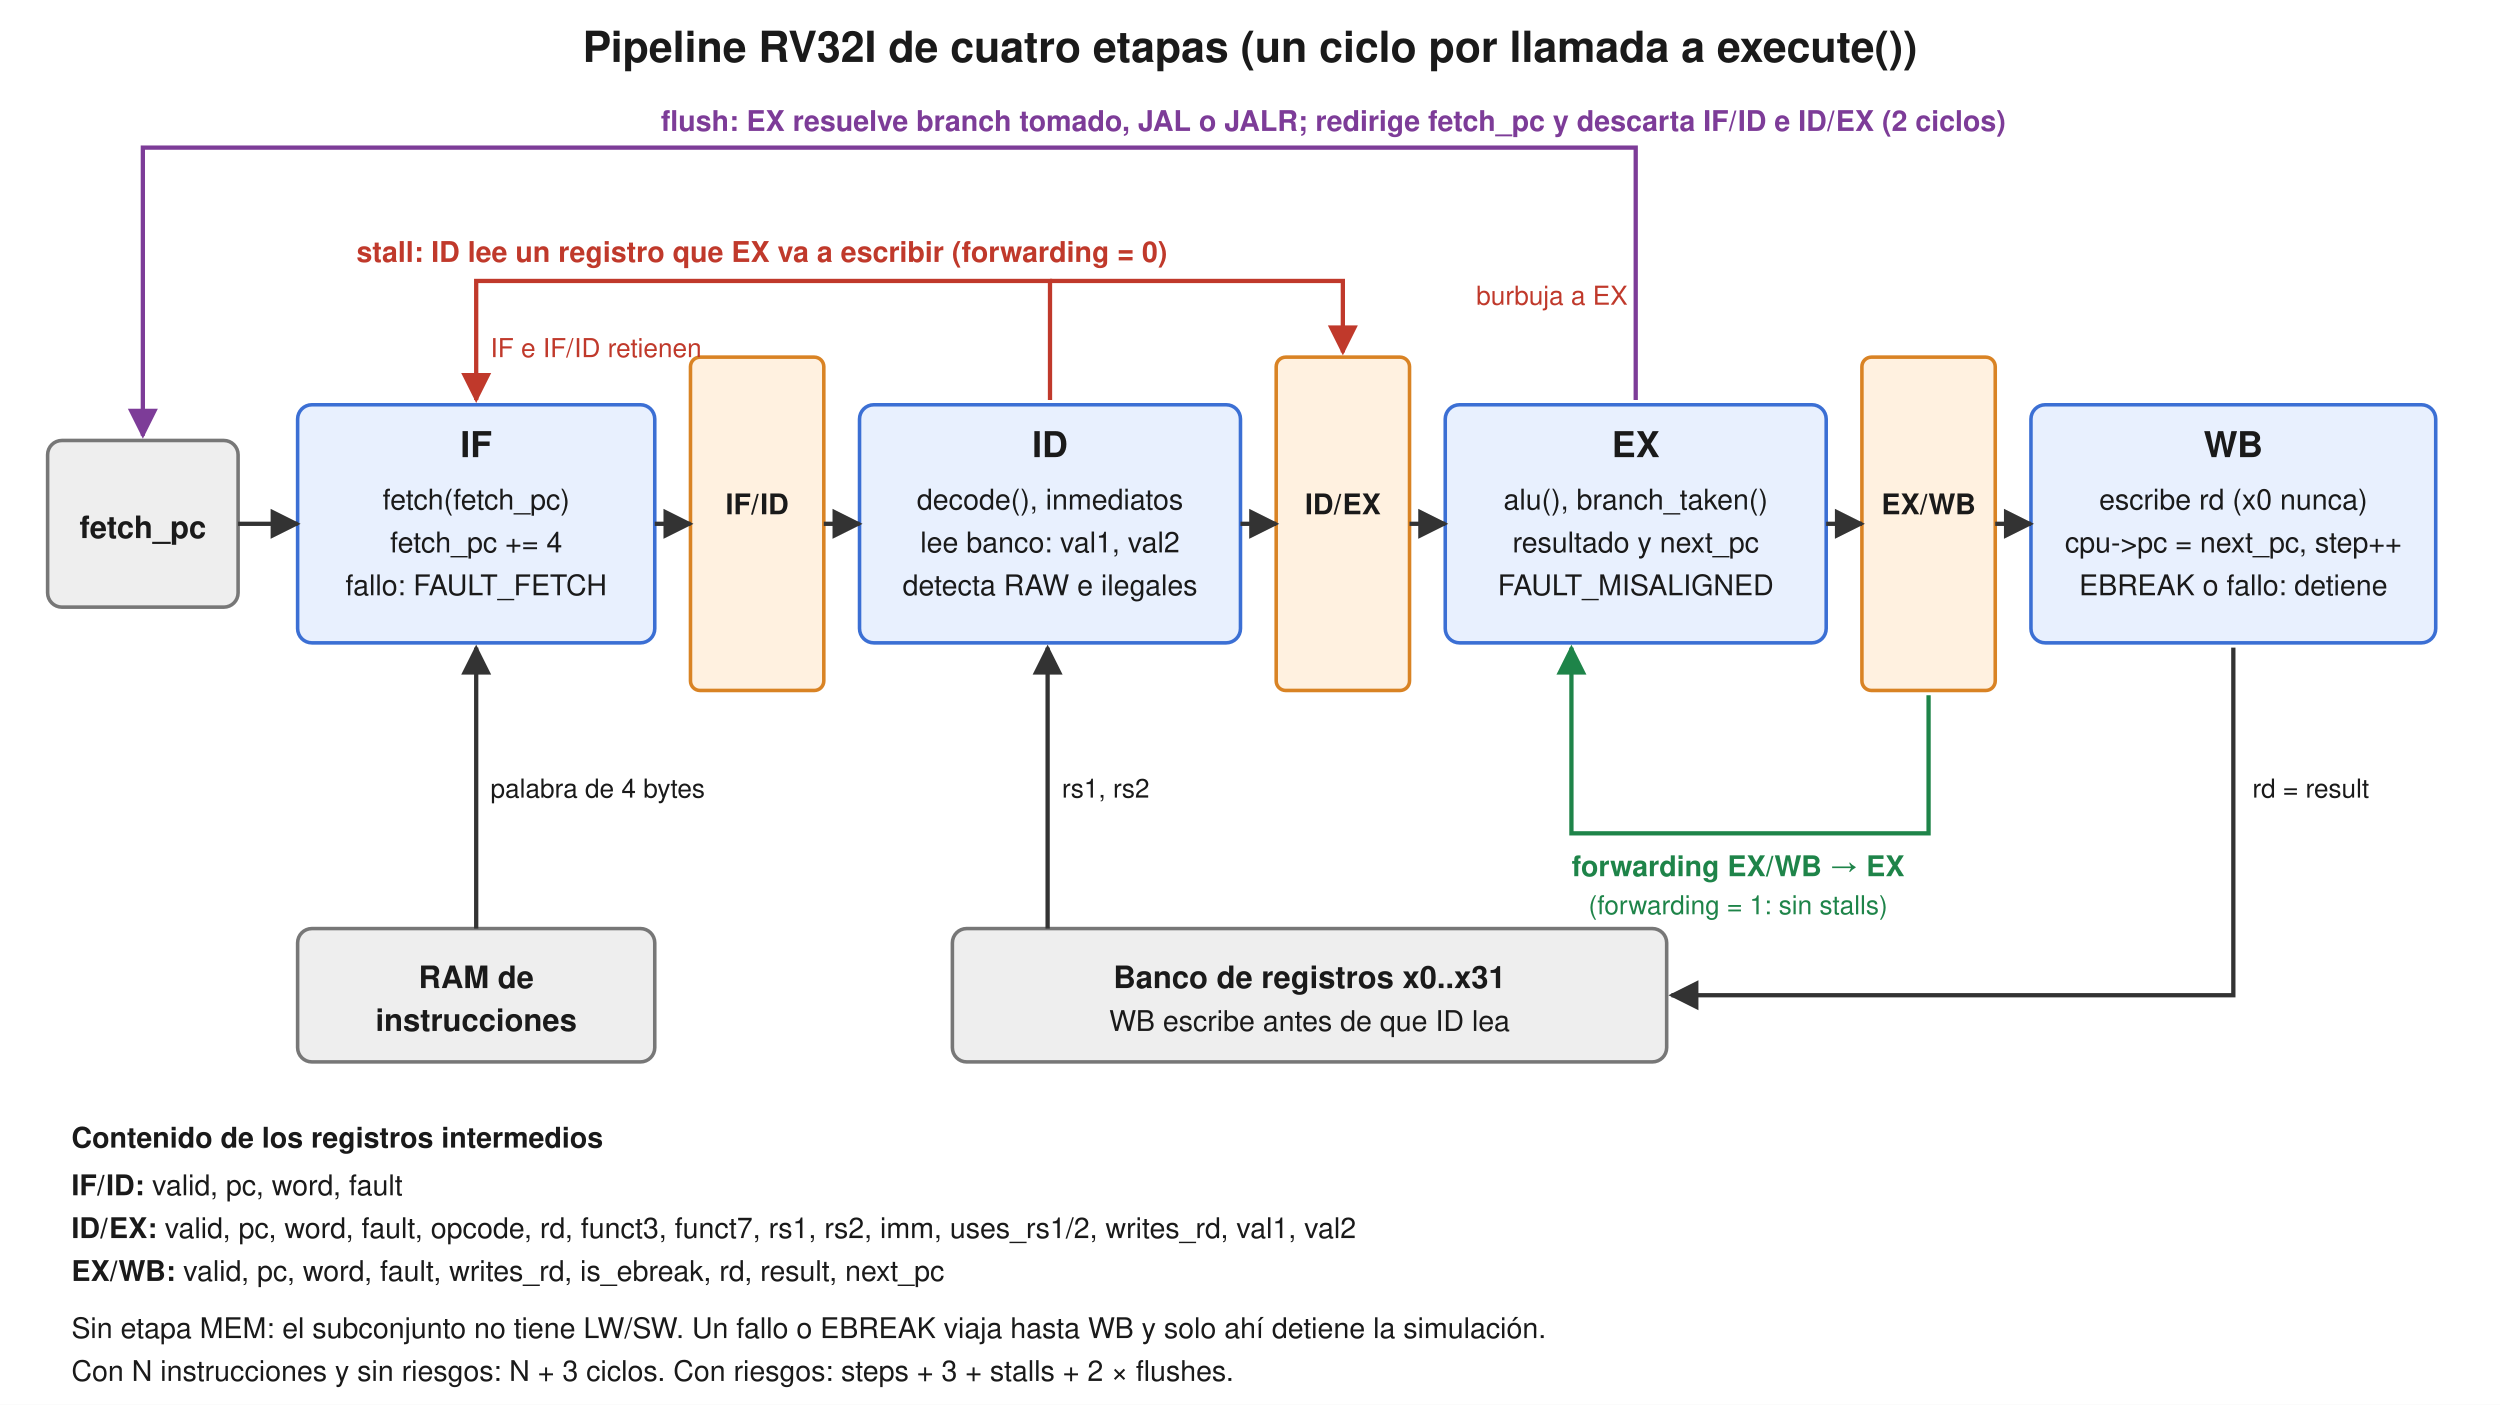
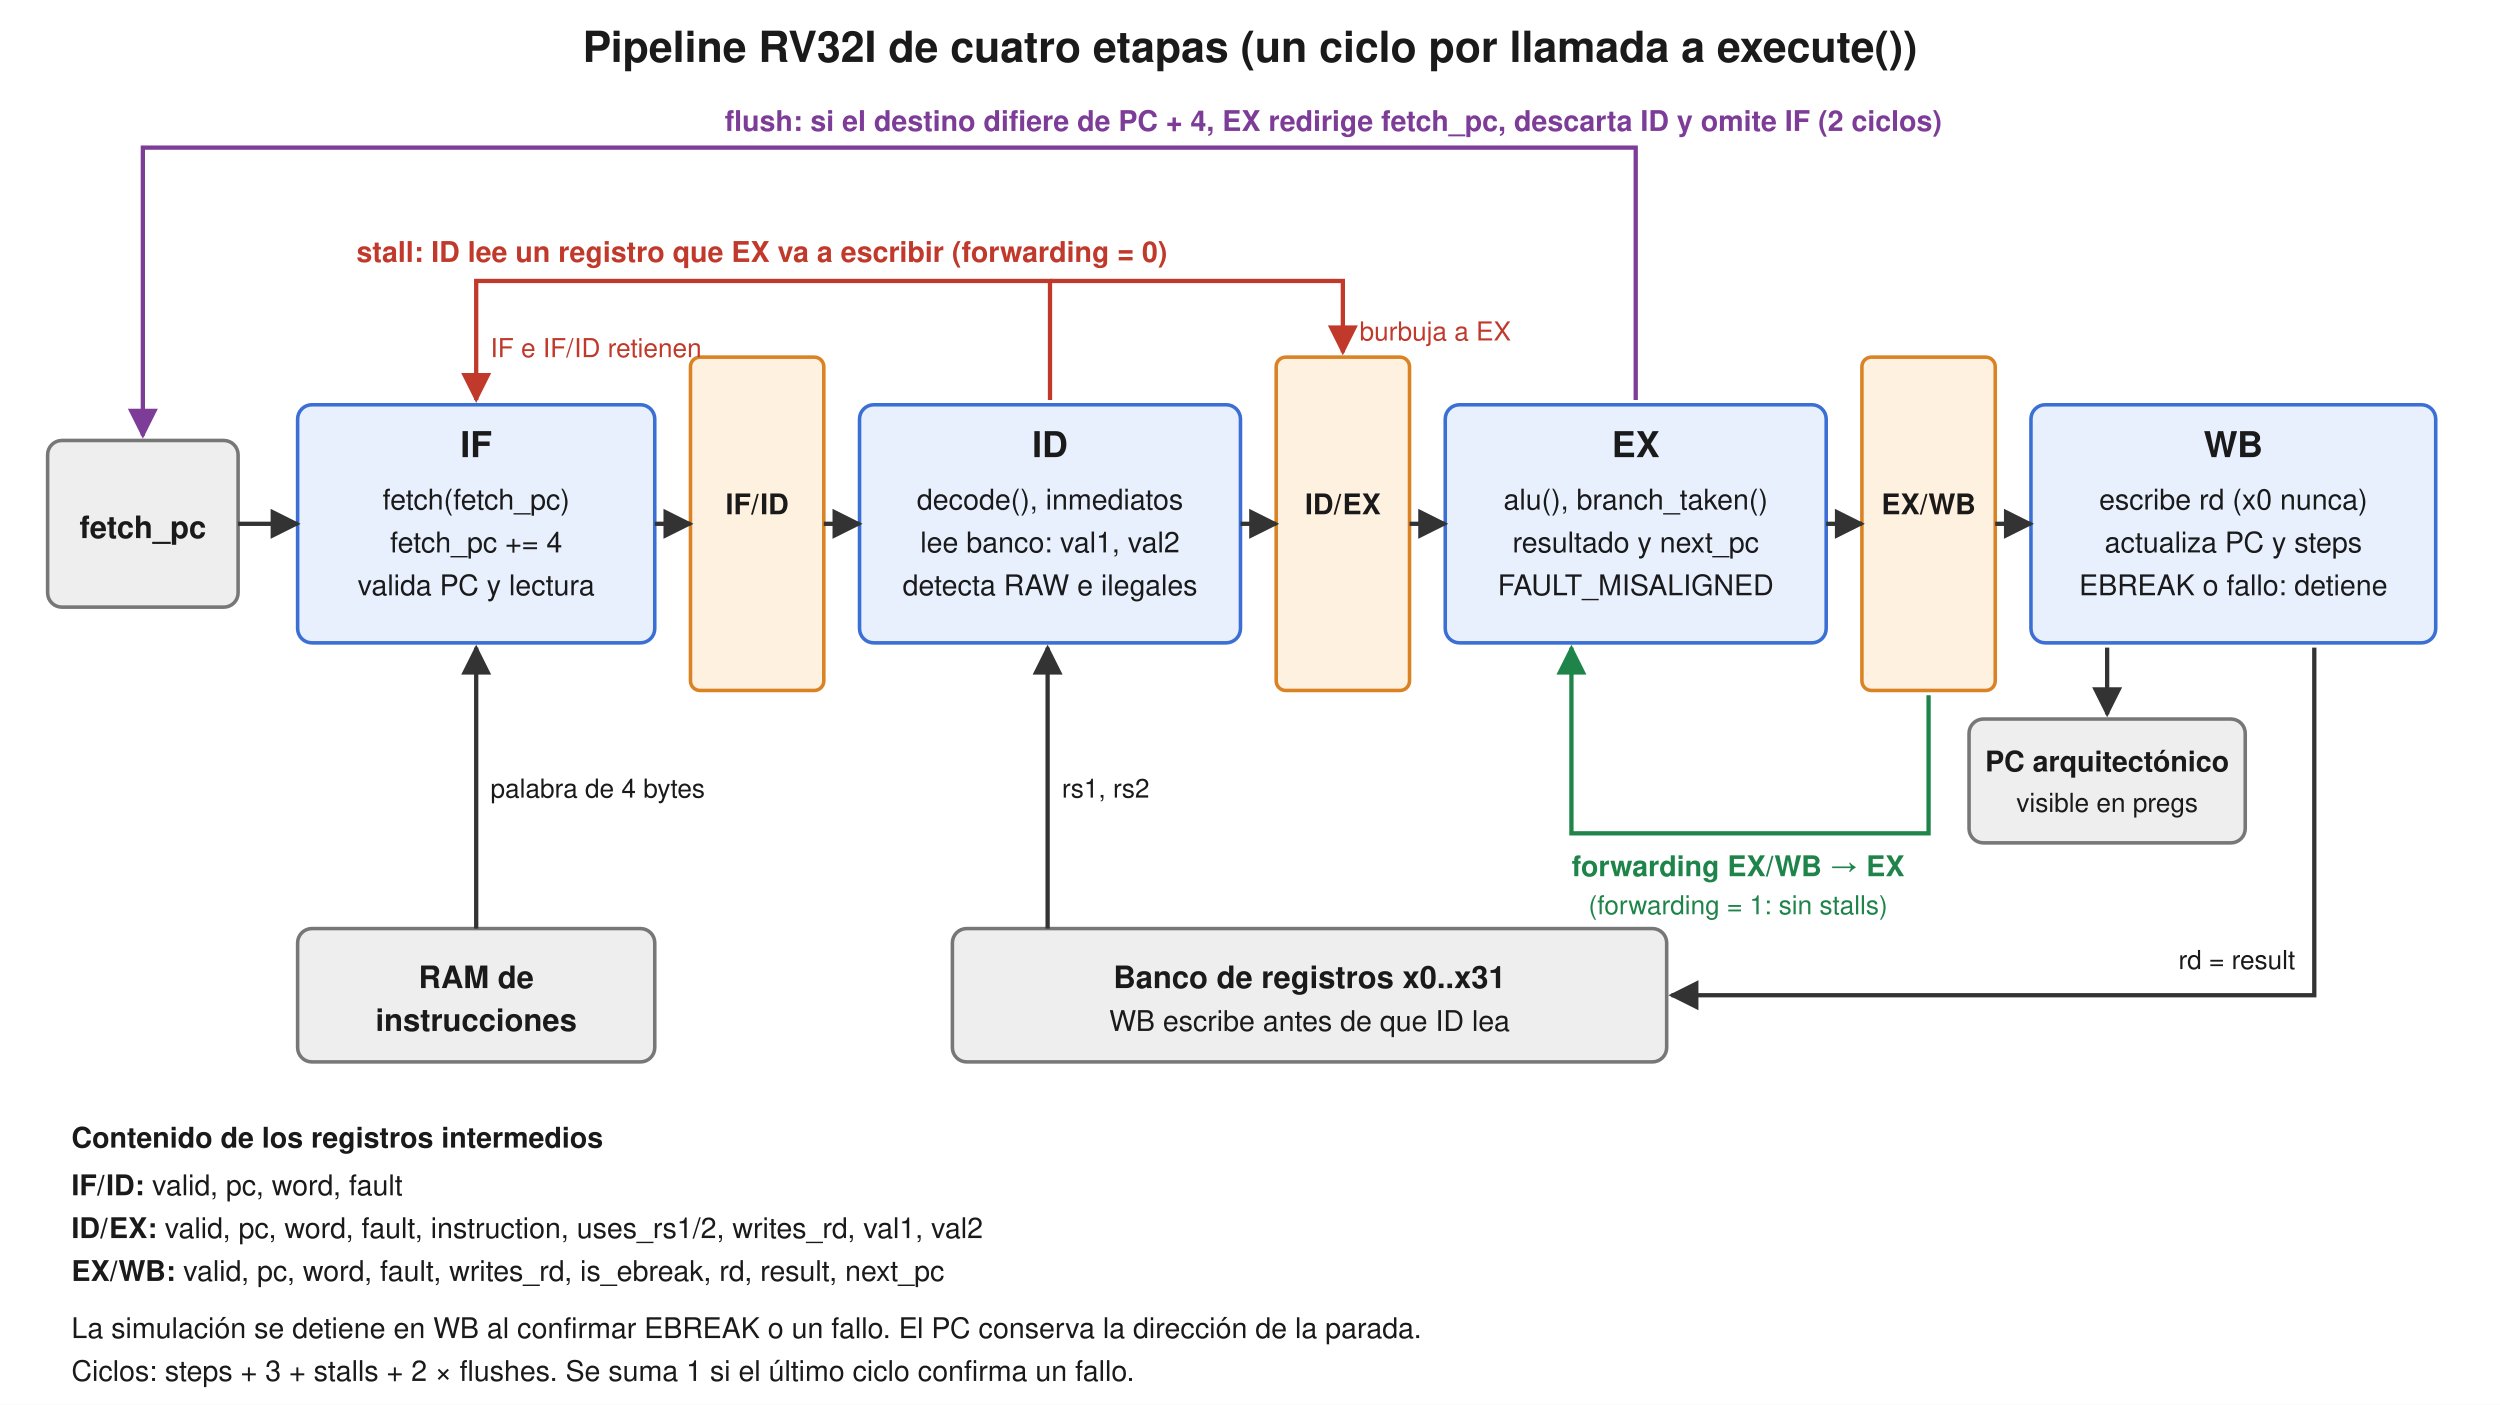
<svg xmlns="http://www.w3.org/2000/svg" viewBox="0 0 1050 590" width="1050" height="590" font-family="Segoe UI, Helvetica, Arial, sans-serif">
  <defs>
    <marker id="aN" viewBox="0 0 10 10" refX="9" refY="5" markerWidth="7" markerHeight="7" orient="auto-start-reverse">
      <path d="M0,0 L10,5 L0,10 z" fill="#333" />
    </marker>
    <marker id="aR" viewBox="0 0 10 10" refX="9" refY="5" markerWidth="7" markerHeight="7" orient="auto-start-reverse">
      <path d="M0,0 L10,5 L0,10 z" fill="#c0392b" />
    </marker>
    <marker id="aG" viewBox="0 0 10 10" refX="9" refY="5" markerWidth="7" markerHeight="7" orient="auto-start-reverse">
      <path d="M0,0 L10,5 L0,10 z" fill="#1e8449" />
    </marker>
    <marker id="aP" viewBox="0 0 10 10" refX="9" refY="5" markerWidth="7" markerHeight="7" orient="auto-start-reverse">
      <path d="M0,0 L10,5 L0,10 z" fill="#7d3c98" />
    </marker>
  </defs>
  <rect width="1050" height="590" fill="#ffffff" />
  <text x="525" y="26" text-anchor="middle" font-size="18" font-weight="600" fill="#1a1a1a">Pipeline RV32I de cuatro etapas (un ciclo por llamada a execute())</text>
  <g stroke="#3b6fd4" stroke-width="1.5" fill="#e8f0fe">
    <rect x="125" y="170" width="150" height="100" rx="6" />
    <rect x="361" y="170" width="160" height="100" rx="6" />
    <rect x="607" y="170" width="160" height="100" rx="6" />
    <rect x="853" y="170" width="170" height="100" rx="6" />
  </g>
  <g fill="#1a1a1a" text-anchor="middle">
    <text x="200" y="192" font-size="15" font-weight="700">IF</text>
    <text x="200" y="214" font-size="12">fetch(fetch_pc)</text>
    <text x="200" y="232" font-size="12">fetch_pc += 4</text>
-     <text x="200" y="250" font-size="12">fallo: FAULT_FETCH</text>
+     <text x="200" y="250" font-size="12">valida PC y lectura</text>
    <text x="441" y="192" font-size="15" font-weight="700">ID</text>
    <text x="441" y="214" font-size="12">decode(), inmediatos</text>
    <text x="441" y="232" font-size="12">lee banco: val1, val2</text>
    <text x="441" y="250" font-size="12">detecta RAW e ilegales</text>
    <text x="687" y="192" font-size="15" font-weight="700">EX</text>
    <text x="687" y="214" font-size="12">alu(), branch_taken()</text>
    <text x="687" y="232" font-size="12">resultado y next_pc</text>
    <text x="687" y="250" font-size="12">FAULT_MISALIGNED</text>
    <text x="938" y="192" font-size="15" font-weight="700">WB</text>
    <text x="938" y="214" font-size="12">escribe rd (x0 nunca)</text>
-     <text x="938" y="232" font-size="12">cpu-&gt;pc = next_pc, step++</text>
+     <text x="938" y="232" font-size="12">actualiza PC y steps</text>
    <text x="938" y="250" font-size="12">EBREAK o fallo: detiene</text>
  </g>
  <g stroke="#d98324" stroke-width="1.5" fill="#fff1e0">
    <rect x="290" y="150" width="56" height="140" rx="4" />
    <rect x="536" y="150" width="56" height="140" rx="4" />
    <rect x="782" y="150" width="56" height="140" rx="4" />
  </g>
  <g fill="#1a1a1a" text-anchor="middle" font-size="12" font-weight="700">
    <text x="318" y="216">IF/ID</text>
    <text x="564" y="216">ID/EX</text>
    <text x="810" y="216">EX/WB</text>
  </g>
  <rect x="20" y="185" width="80" height="70" rx="6" fill="#eeeeee" stroke="#777" stroke-width="1.5" />
  <text x="60" y="226" text-anchor="middle" font-size="13" font-weight="600" fill="#1a1a1a">fetch_pc</text>
  <rect x="125" y="390" width="150" height="56" rx="6" fill="#eeeeee" stroke="#777" stroke-width="1.5" />
  <text x="200" y="415" text-anchor="middle" font-size="13" font-weight="600" fill="#1a1a1a">RAM de</text>
  <text x="200" y="433" text-anchor="middle" font-size="13" font-weight="600" fill="#1a1a1a">instrucciones</text>
  <rect x="400" y="390" width="300" height="56" rx="6" fill="#eeeeee" stroke="#777" stroke-width="1.5" />
  <text x="550" y="415" text-anchor="middle" font-size="13" font-weight="600" fill="#1a1a1a">Banco de registros x0..x31</text>
  <text x="550" y="433" text-anchor="middle" font-size="12" fill="#1a1a1a">WB escribe antes de que ID lea</text>
+   <rect x="827" y="302" width="116" height="52" rx="6" fill="#eeeeee" stroke="#777" stroke-width="1.5" />
+   <text x="885" y="324" text-anchor="middle" font-size="12" font-weight="600" fill="#1a1a1a">PC arquitectónico</text>
+   <text x="885" y="341" text-anchor="middle" font-size="11" fill="#1a1a1a">visible en pregs</text>
  <g stroke="#333" stroke-width="1.8" fill="none" marker-end="url(#aN)">
    <path d="M100,220 H125" />
    <path d="M275,220 H290" />
    <path d="M346,220 H361" />
    <path d="M521,220 H536" />
    <path d="M592,220 H607" />
    <path d="M767,220 H782" />
    <path d="M838,220 H853" />
    <path d="M200,390 V272" />
    <path d="M440,390 V272" />
-     <path d="M938,272 V418 H702" />
+     <path d="M972,272 V418 H702" />
+     <path d="M885,272 V300" />
  </g>
  <g fill="#1a1a1a" font-size="11">
    <text x="206" y="335">palabra de 4 bytes</text>
    <text x="446" y="335">rs1, rs2</text>
-     <text x="946" y="335">rd = result</text>
+     <text x="964" y="407" text-anchor="end">rd = result</text>
  </g>
  <g stroke="#c0392b" stroke-width="1.8" fill="none" marker-end="url(#aR)">
    <path d="M441,168 V118 H200 V168" />
    <path d="M441,118 H564 V148" />
  </g>
  <text x="320" y="110" text-anchor="middle" font-size="12" fill="#c0392b" font-weight="600">stall: ID lee un registro que EX va a escribir (forwarding = 0)</text>
-   <text x="620" y="128" font-size="11" fill="#c0392b">burbuja a EX</text>
+   <text x="571" y="143" font-size="11" fill="#c0392b">burbuja a EX</text>
  <text x="206" y="150" font-size="11" fill="#c0392b">IF e IF/ID retienen</text>
  <path d="M687,168 V62 H60 V183" stroke="#7d3c98" stroke-width="1.8" fill="none" marker-end="url(#aP)" />
-   <text x="560" y="55" text-anchor="middle" font-size="12" fill="#7d3c98" font-weight="600">flush: EX resuelve branch tomado, JAL o JALR; redirige fetch_pc y descarta IF/ID e ID/EX (2 ciclos)</text>
+   <text x="560" y="55" text-anchor="middle" font-size="12" fill="#7d3c98" font-weight="600">flush: si el destino difiere de PC + 4, EX redirige fetch_pc, descarta ID y omite IF (2 ciclos)</text>
  <path d="M810,292 V350 H660 V272" stroke="#1e8449" stroke-width="1.8" fill="none" marker-end="url(#aG)" />
  <text x="730" y="368" text-anchor="middle" font-size="12" fill="#1e8449" font-weight="600">forwarding EX/WB → EX</text>
  <text x="730" y="384" text-anchor="middle" font-size="11" fill="#1e8449">(forwarding = 1: sin stalls)</text>
  <g fill="#1a1a1a" font-size="12">
    <text x="30" y="482" font-weight="700">Contenido de los registros intermedios</text>
    <text x="30" y="502">
      <tspan font-weight="700">IF/ID:</tspan> valid, pc, word, fault</text>
    <text x="30" y="520">
-       <tspan font-weight="700">ID/EX:</tspan> valid, pc, word, fault, opcode, rd, funct3, funct7, rs1, rs2, imm, uses_rs1/2, writes_rd, val1, val2</text>
+       <tspan font-weight="700">ID/EX:</tspan> valid, pc, word, fault, instruction, uses_rs1/2, writes_rd, val1, val2</text>
    <text x="30" y="538">
      <tspan font-weight="700">EX/WB:</tspan> valid, pc, word, fault, writes_rd, is_ebreak, rd, result, next_pc</text>
-     <text x="30" y="562">Sin etapa MEM: el subconjunto no tiene LW/SW. Un fallo o EBREAK viaja hasta WB y solo ahí detiene la simulación.</text>
-     <text x="30" y="580">Con N instrucciones y sin riesgos: N + 3 ciclos. Con riesgos: steps + 3 + stalls + 2 × flushes.</text>
+     <text x="30" y="562">La simulación se detiene en WB al confirmar EBREAK o un fallo. El PC conserva la dirección de la parada.</text>
+     <text x="30" y="580">Ciclos: steps + 3 + stalls + 2 × flushes. Se suma 1 si el último ciclo confirma un fallo.</text>
  </g>
</svg>
